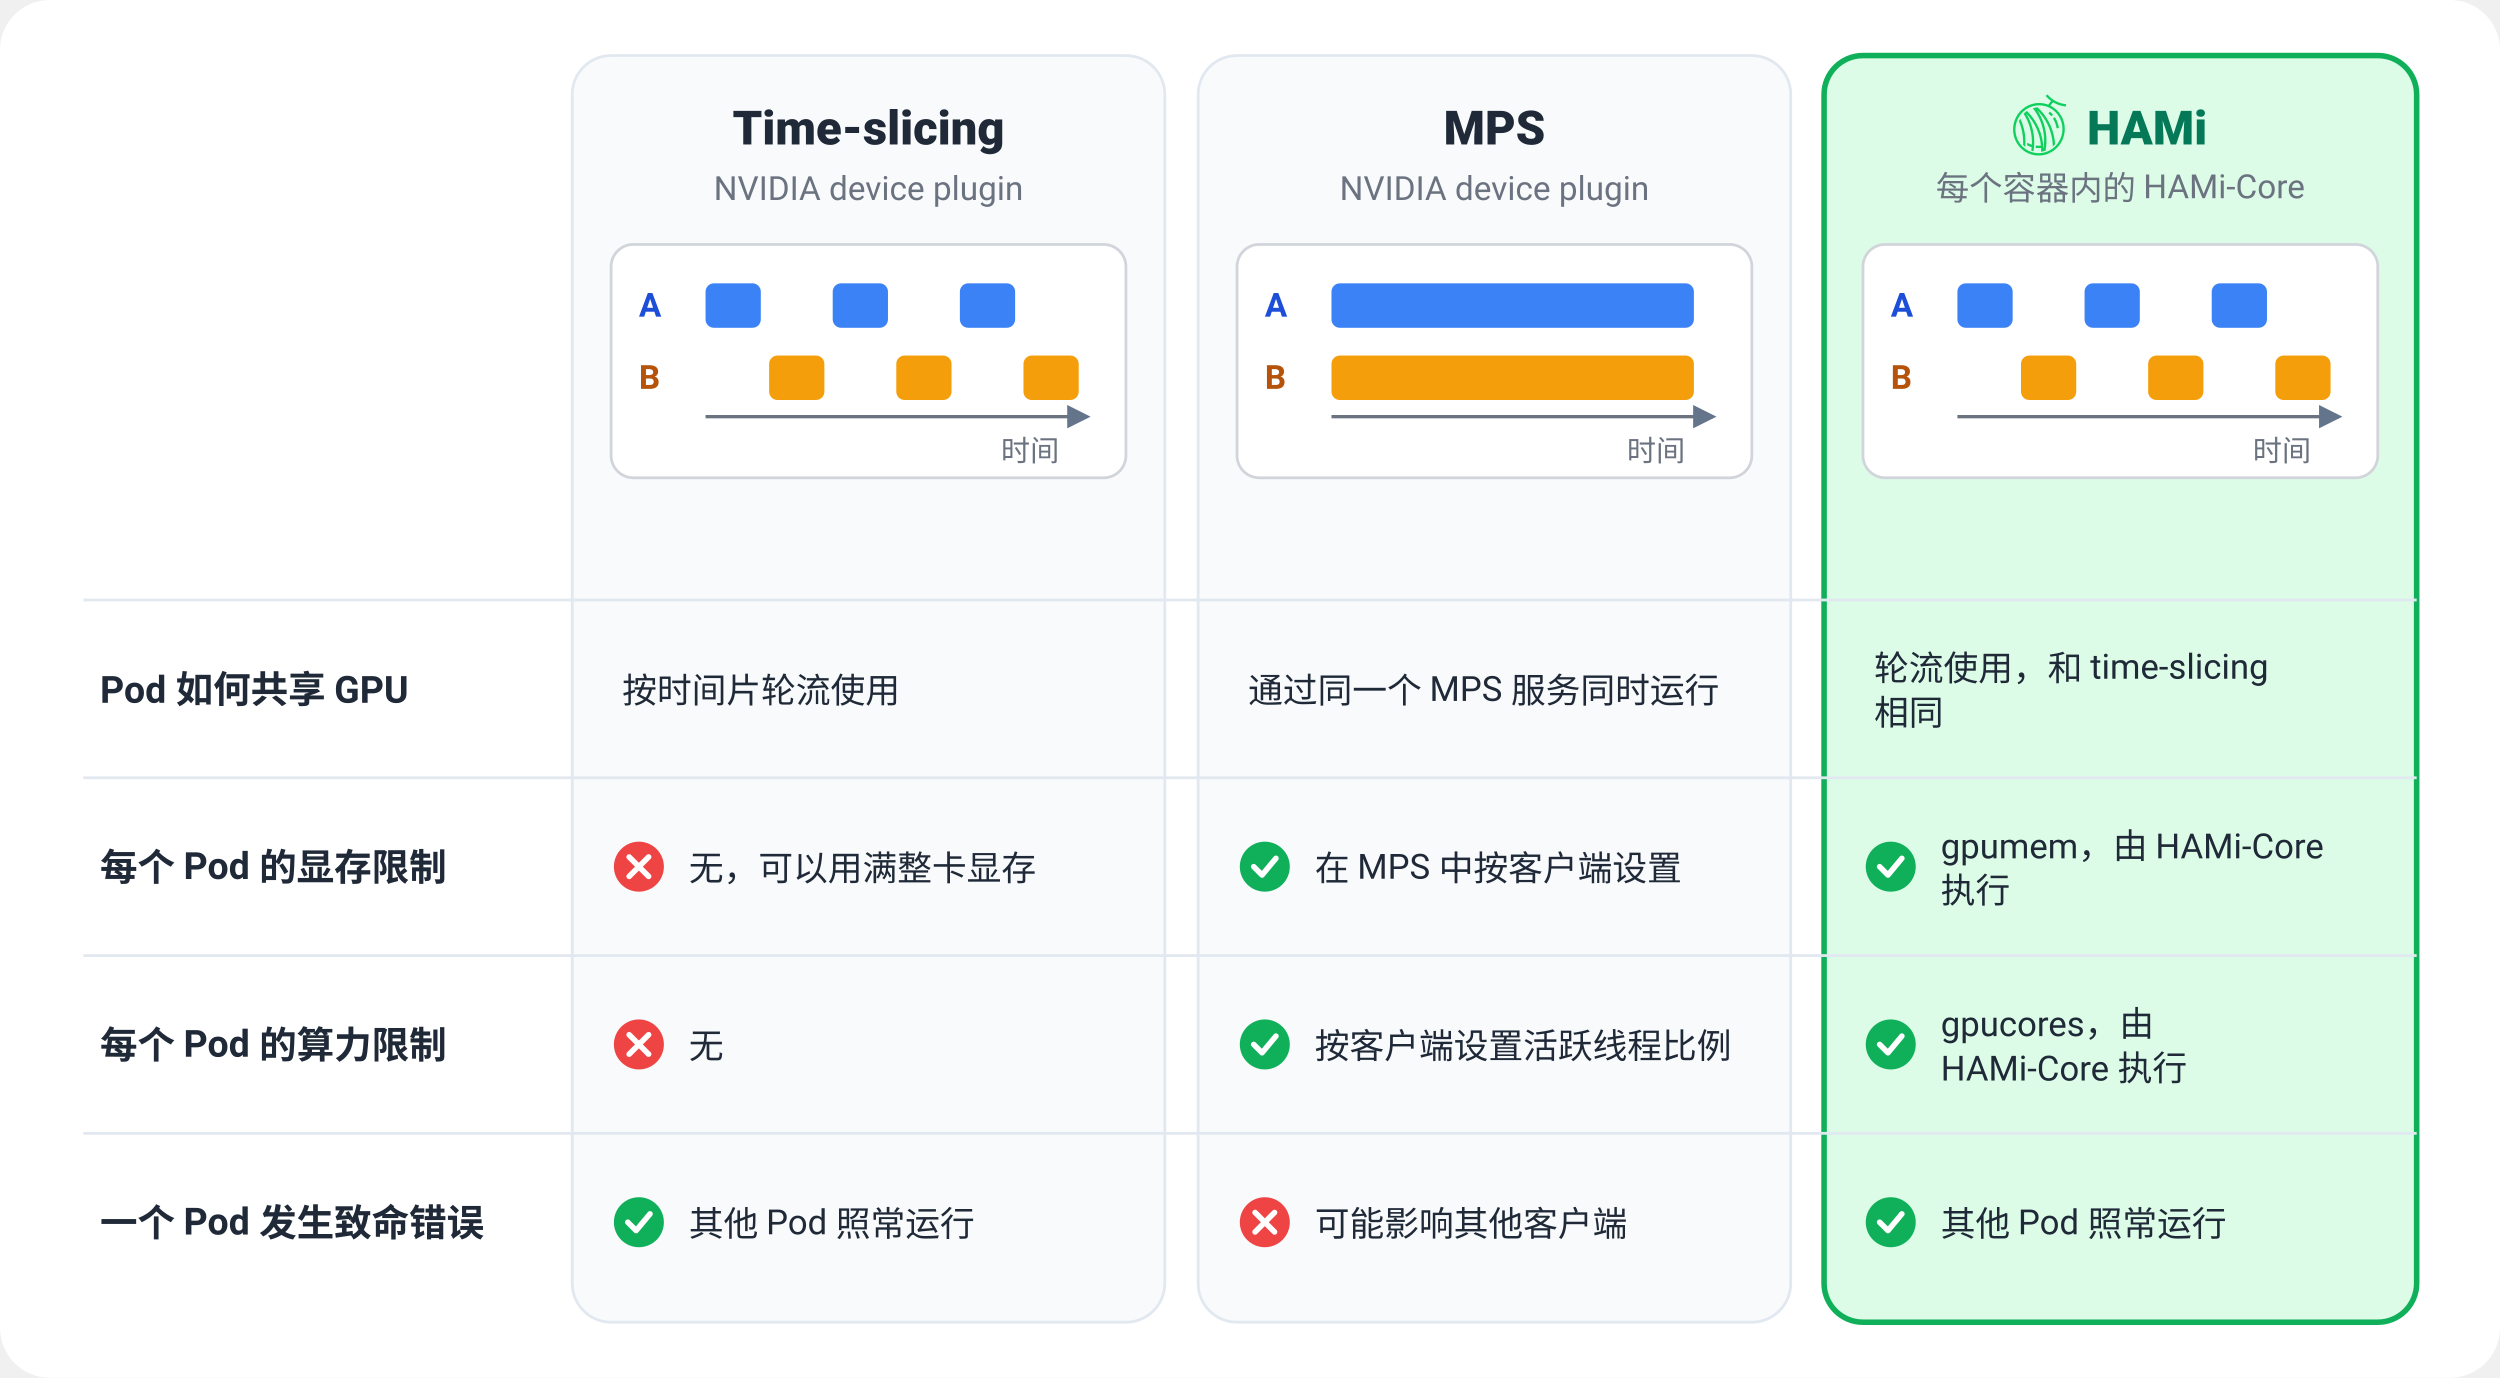
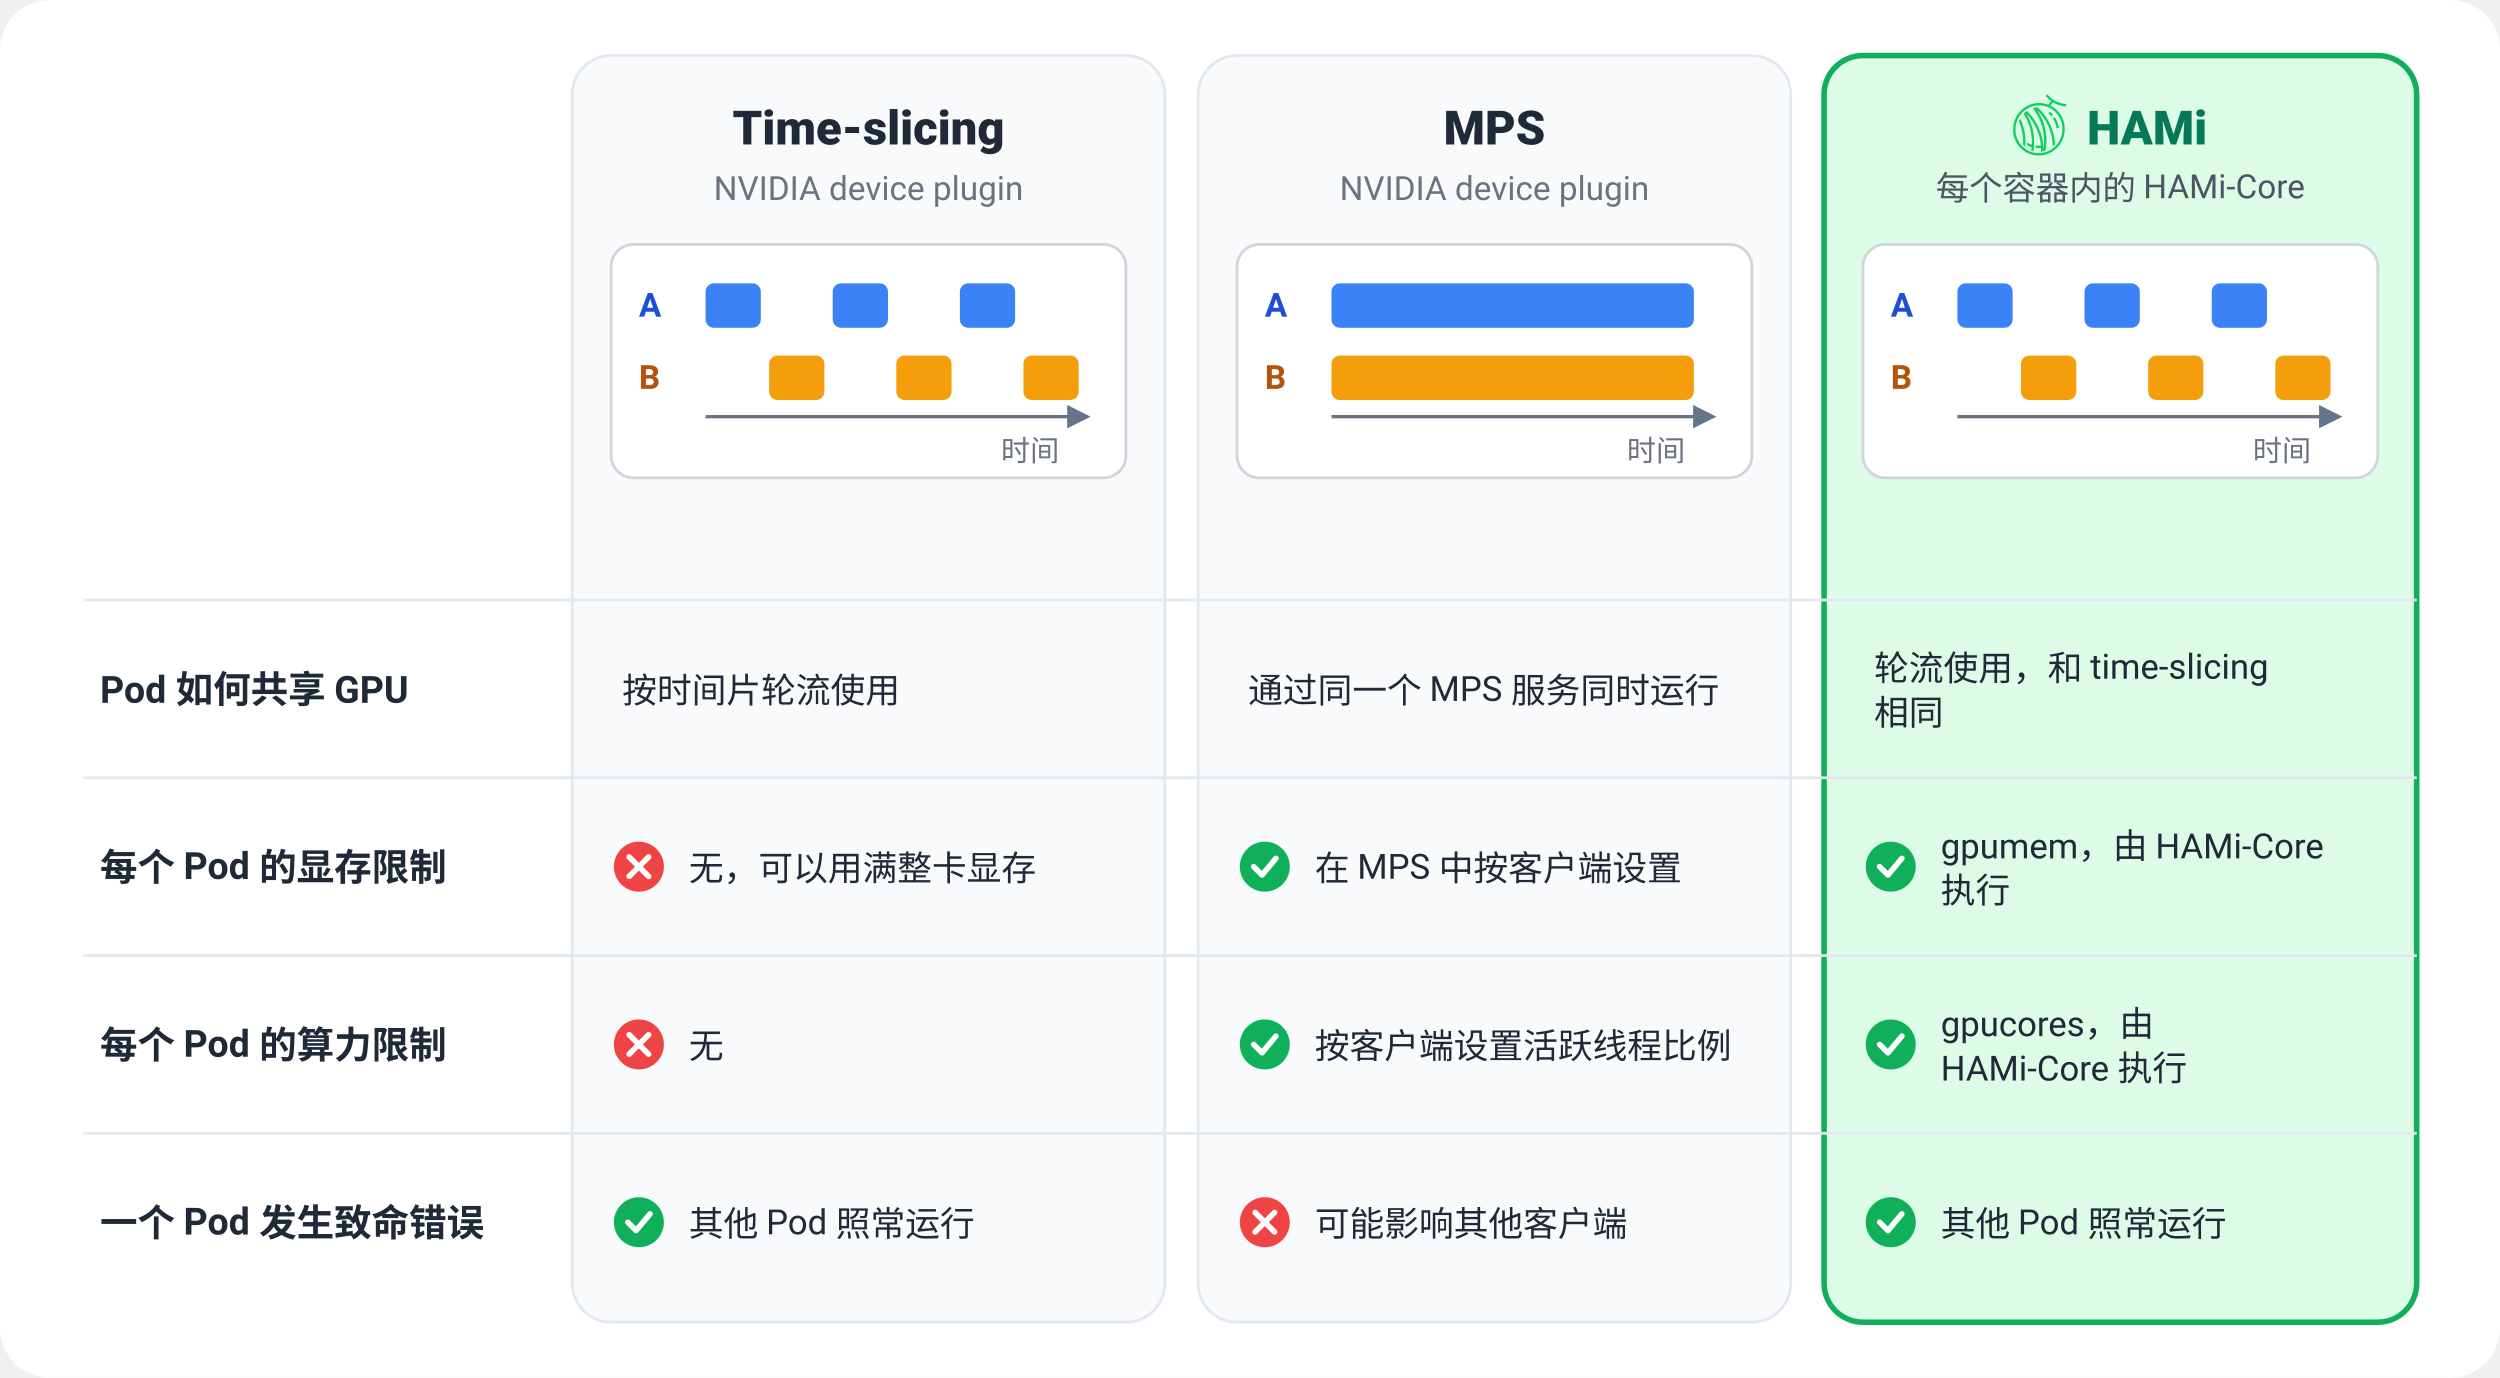
<svg xmlns="http://www.w3.org/2000/svg" viewBox="0 0 900 496" width="900" height="496" role="img">
  <defs>
    <pattern id="hatch" width="8" height="8" patternUnits="userSpaceOnUse" patternTransform="rotate(45)">
      <rect width="8" height="8" fill="#F3F4F6" />
      <line x1="0" y1="0" x2="0" y2="8" stroke="#D1D5DB" stroke-width="3" />
    </pattern>
    <marker id="arrow" viewBox="0 0 10 10" refX="8.5" refY="5" markerWidth="7" markerHeight="7" orient="auto-start-reverse">
      <path d="M0,0 L10,5 L0,10 z" fill="#64748B" />
    </marker>
    <marker id="arrowG" viewBox="0 0 10 10" refX="8.5" refY="5" markerWidth="7" markerHeight="7" orient="auto-start-reverse">
      <path d="M0,0 L10,5 L0,10 z" fill="#10B05A" />
    </marker>
    <marker id="arrowR" viewBox="0 0 10 10" refX="8.5" refY="5" markerWidth="7" markerHeight="7" orient="auto-start-reverse">
      <path d="M0,0 L10,5 L0,10 z" fill="#EF4444" />
    </marker>
    <filter id="shadow" x="-10%" y="-10%" width="120%" height="130%">
      <feDropShadow dx="0" dy="1.5" stdDeviation="2" flood-color="#0F172A" flood-opacity="0.10" />
    </filter>
  </defs>
  <rect x="0" y="0" width="900" height="496" rx="18" fill="#FFFFFF" />
  <rect x="206.0" y="20" width="213.333" height="456" rx="14" fill="#F8FAFC" stroke="#E2E8F0" stroke-width="1" />
  <text x="312.667" y="52" font-family="-apple-system, BlinkMacSystemFont, 'Segoe UI', Roboto, 'Helvetica Neue', Arial, 'PingFang SC', 'Hiragino Sans GB', 'Noto Sans CJK SC', 'Microsoft YaHei', sans-serif" font-size="17" font-weight="800" fill="#1F2937" text-anchor="middle">Time-slicing</text>
  <text x="312.667" y="72" font-family="-apple-system, BlinkMacSystemFont, 'Segoe UI', Roboto, 'Helvetica Neue', Arial, 'PingFang SC', 'Hiragino Sans GB', 'Noto Sans CJK SC', 'Microsoft YaHei', sans-serif" font-size="12" font-weight="400" fill="#6B7280" text-anchor="middle">NVIDIA device plugin</text>
  <rect x="220.0" y="88" width="185.333" height="84" rx="8" fill="#fff" stroke="#D1D5DB" stroke-width="1" />
  <text x="230.0" y="114" font-family="-apple-system, BlinkMacSystemFont, 'Segoe UI', Roboto, 'Helvetica Neue', Arial, 'PingFang SC', 'Hiragino Sans GB', 'Noto Sans CJK SC', 'Microsoft YaHei', sans-serif" font-size="12" font-weight="700" fill="#1D4ED8" text-anchor="start">A</text>
  <text x="230.0" y="140" font-family="-apple-system, BlinkMacSystemFont, 'Segoe UI', Roboto, 'Helvetica Neue', Arial, 'PingFang SC', 'Hiragino Sans GB', 'Noto Sans CJK SC', 'Microsoft YaHei', sans-serif" font-size="12" font-weight="700" fill="#B45309" text-anchor="start">B</text>
  <rect x="254.0" y="102" width="19.889" height="16" rx="3" fill="#3B82F6" />
  <rect x="276.889" y="128" width="19.889" height="16" rx="3" fill="#F59E0B" />
  <rect x="299.778" y="102" width="19.889" height="16" rx="3" fill="#3B82F6" />
  <rect x="322.667" y="128" width="19.889" height="16" rx="3" fill="#F59E0B" />
  <rect x="345.556" y="102" width="19.889" height="16" rx="3" fill="#3B82F6" />
  <rect x="368.444" y="128" width="19.889" height="16" rx="3" fill="#F59E0B" />
  <line x1="254.0" y1="150" x2="391.333" y2="150" stroke="#6B7280" stroke-width="1.2" marker-end="url(#arrow)" />
  <text x="381.333" y="166" font-family="-apple-system, BlinkMacSystemFont, 'Segoe UI', Roboto, 'Helvetica Neue', Arial, 'PingFang SC', 'Hiragino Sans GB', 'Noto Sans CJK SC', 'Microsoft YaHei', sans-serif" font-size="10.5" font-weight="400" fill="#6B7280" text-anchor="end">时间</text>
  <rect x="431.333" y="20" width="213.333" height="456" rx="14" fill="#F8FAFC" stroke="#E2E8F0" stroke-width="1" />
  <text x="538.0" y="52" font-family="-apple-system, BlinkMacSystemFont, 'Segoe UI', Roboto, 'Helvetica Neue', Arial, 'PingFang SC', 'Hiragino Sans GB', 'Noto Sans CJK SC', 'Microsoft YaHei', sans-serif" font-size="17" font-weight="800" fill="#1F2937" text-anchor="middle">MPS</text>
  <text x="538.0" y="72" font-family="-apple-system, BlinkMacSystemFont, 'Segoe UI', Roboto, 'Helvetica Neue', Arial, 'PingFang SC', 'Hiragino Sans GB', 'Noto Sans CJK SC', 'Microsoft YaHei', sans-serif" font-size="12" font-weight="400" fill="#6B7280" text-anchor="middle">NVIDIA device plugin</text>
  <rect x="445.333" y="88" width="185.333" height="84" rx="8" fill="#fff" stroke="#D1D5DB" stroke-width="1" />
  <text x="455.333" y="114" font-family="-apple-system, BlinkMacSystemFont, 'Segoe UI', Roboto, 'Helvetica Neue', Arial, 'PingFang SC', 'Hiragino Sans GB', 'Noto Sans CJK SC', 'Microsoft YaHei', sans-serif" font-size="12" font-weight="700" fill="#1D4ED8" text-anchor="start">A</text>
  <text x="455.333" y="140" font-family="-apple-system, BlinkMacSystemFont, 'Segoe UI', Roboto, 'Helvetica Neue', Arial, 'PingFang SC', 'Hiragino Sans GB', 'Noto Sans CJK SC', 'Microsoft YaHei', sans-serif" font-size="12" font-weight="700" fill="#B45309" text-anchor="start">B</text>
  <rect x="479.333" y="102" width="130.467" height="16" rx="3" fill="#3B82F6" />
  <rect x="479.333" y="128" width="130.467" height="16" rx="3" fill="#F59E0B" />
  <line x1="479.333" y1="150" x2="616.667" y2="150" stroke="#6B7280" stroke-width="1.2" marker-end="url(#arrow)" />
  <text x="606.667" y="166" font-family="-apple-system, BlinkMacSystemFont, 'Segoe UI', Roboto, 'Helvetica Neue', Arial, 'PingFang SC', 'Hiragino Sans GB', 'Noto Sans CJK SC', 'Microsoft YaHei', sans-serif" font-size="10.5" font-weight="400" fill="#6B7280" text-anchor="end">时间</text>
  <rect x="656.667" y="20" width="213.333" height="456" rx="14" fill="#DCFCE7" stroke="#10B05A" stroke-width="2" />
  <g transform="translate(723.3333 34) scale(0.04297)">
    <path d="M319.9 0C339.2 22.9 362.4 41.6 388.8 55.6C416 70 445.3 78.6 476 81.4L474.2 101.1C440.9 98.1 409 88.7 379.5 73.1C375.3 70.9 371.3 68.6 367.2 66.2C359 74.7 351.7 83.9 345.1 93.7C383.2 112.5 414.9 142.5 436.5 180.6C465.2 231.3 472.6 290.6 457.4 347.4C442.2 404.2 406.2 451.9 356.1 481.6C322.3 501.7 284.7 511.9 246.7 511.9C228.3 511.9 209.8 509.5 191.6 504.6C135.8 489.7 89.2 453.5 60.5 402.7C31.9 352 24.4 292.7 39.6 235.9C54.8 179 90.8 131.4 140.9 101.6C191.1 71.8 249.5 63.7 305.4 78.6C312.6 80.5 319.7 82.8 326.7 85.5C333.7 74.7 341.6 64.5 350.4 55C333.5 42.9 318.2 28.7 304.6 12.6L319.9 0ZM250.5 91.3C216 91.3 181.9 100.6 151.2 118.8C105.5 145.8 72.8 189.3 58.9 241.1C45 292.9 51.8 346.9 77.9 393.1C103.9 439.2 146.2 472 196.8 485.5C213.3 489.9 230 492.1 246.7 492.1C281.2 492.1 315.3 482.8 346 464.6C391.7 437.6 424.4 394.1 438.3 342.3C452.2 290.5 445.4 236.5 419.3 190.3C393.3 144.2 351 111.4 300.4 97.9C283.9 93.5 267.2 91.3 250.5 91.3ZM237.8 108C315.5 179.8 365.8 275.7 380.5 381.6C382 392.4 383.2 404.7 383.9 417.1C378 423.9 371.7 430.2 364.9 436.1C364.4 418.3 363 399.8 360.8 384.3C347.3 287.6 302.9 199.6 234.2 132C274.5 192.1 300 260.8 308.6 333.8C314.1 380 312.6 426.1 304.2 471.2C292.1 475.4 279.5 478.4 266.7 480C266.8 475.6 266.9 471.2 266.9 466.8C266.9 460.6 266.8 454.4 266.5 448.3C259.3 449 252.1 449.4 244.9 449.4C236.8 449.4 228.7 448.9 220.6 448C221.3 441.4 221.8 434.8 222.2 428.2C236.5 429.9 250.9 430 265.2 428.5C260.9 378.7 248.3 330.5 227.5 284.8C206.3 238.2 177.6 196.3 141.9 159.9C186.1 231.9 209.4 314.2 209.4 399.6C209.4 425.4 207.2 451.1 203 476.3C201.6 476 200.2 475.6 198.8 475.2C193.7 473.8 188.7 472.3 183.9 470.5C185.5 460.9 186.7 451.1 187.6 441.4C174.4 437.7 161.7 432.8 149.6 426.7C150 419.3 150.3 412 150.4 404.6C162.6 411.5 175.5 417 189.1 421.1C189.4 413.9 189.6 406.7 189.6 399.5C189.6 314.4 165.5 232.6 119.7 161.7C128.5 152.9 138.1 145.1 148.4 138.3C189.2 178.1 221.8 224.5 245.5 276.5C271.4 333.3 285.2 393.8 286.5 456.5C292.8 416.9 293.6 376.5 288.8 336.1C279.2 254.8 247.7 178.9 197.3 115.3C210.6 111.4 224.1 108.9 237.8 108ZM92.2 201.5C105.2 229.3 115.5 258.4 122.8 288.2C131.6 324.2 136 361.4 136 398.8C136 412.6 135.4 426.4 134.2 440.1C127.7 434.7 121.6 428.9 115.9 422.6C116.3 414.7 116.5 406.7 116.5 398.8C116.5 338.9 104.3 279.3 81.1 224.7C84.4 216.6 88.1 208.8 92.2 201.5ZM382 190.5C399.8 217.6 411.6 249.1 416 281.4L396.5 284C392.5 254.6 381.8 226 365.6 201.3L382 190.5ZM340.6 144C349.9 151.8 358.7 160.5 366.6 169.9L351.6 182.6C344.4 174.1 336.5 166.2 328 159.1L340.6 144Z" fill="#0FD05D" />
  </g>
  <text x="751.333" y="52" font-family="-apple-system, BlinkMacSystemFont, 'Segoe UI', Roboto, 'Helvetica Neue', Arial, 'PingFang SC', 'Hiragino Sans GB', 'Noto Sans CJK SC', 'Microsoft YaHei', sans-serif" font-size="17" font-weight="800" fill="#047857" text-anchor="start">HAMi</text>
-   <text x="763.333" y="72" font-family="-apple-system, BlinkMacSystemFont, 'Segoe UI', Roboto, 'Helvetica Neue', Arial, 'PingFang SC', 'Hiragino Sans GB', 'Noto Sans CJK SC', 'Microsoft YaHei', sans-serif" font-size="12" font-weight="400" fill="#6B7280" text-anchor="middle">每个容器内的 HAMi-Core</text>
+   <text x="763.333" y="72" font-family="-apple-system, BlinkMacSystemFont, 'Segoe UI', Roboto, 'Helvetica Neue', Arial, 'PingFang SC', 'Hiragino Sans GB', 'Noto Sans CJK SC', 'Microsoft YaHei', sans-serif" font-size="12" font-weight="400" fill="#4B5563" text-anchor="middle">每个容器内的 HAMi-Core</text>
  <rect x="670.667" y="88" width="185.333" height="84" rx="8" fill="#fff" stroke="#D1D5DB" stroke-width="1" />
  <text x="680.667" y="114" font-family="-apple-system, BlinkMacSystemFont, 'Segoe UI', Roboto, 'Helvetica Neue', Arial, 'PingFang SC', 'Hiragino Sans GB', 'Noto Sans CJK SC', 'Microsoft YaHei', sans-serif" font-size="12" font-weight="700" fill="#1D4ED8" text-anchor="start">A</text>
  <text x="680.667" y="140" font-family="-apple-system, BlinkMacSystemFont, 'Segoe UI', Roboto, 'Helvetica Neue', Arial, 'PingFang SC', 'Hiragino Sans GB', 'Noto Sans CJK SC', 'Microsoft YaHei', sans-serif" font-size="12" font-weight="700" fill="#B45309" text-anchor="start">B</text>
  <rect x="704.667" y="102" width="19.889" height="16" rx="3" fill="#3B82F6" />
  <rect x="727.556" y="128" width="19.889" height="16" rx="3" fill="#F59E0B" />
  <rect x="750.444" y="102" width="19.889" height="16" rx="3" fill="#3B82F6" />
  <rect x="773.333" y="128" width="19.889" height="16" rx="3" fill="#F59E0B" />
  <rect x="796.222" y="102" width="19.889" height="16" rx="3" fill="#3B82F6" />
  <rect x="819.111" y="128" width="19.889" height="16" rx="3" fill="#F59E0B" />
  <line x1="704.667" y1="150" x2="842" y2="150" stroke="#6B7280" stroke-width="1.2" marker-end="url(#arrow)" />
  <text x="832" y="166" font-family="-apple-system, BlinkMacSystemFont, 'Segoe UI', Roboto, 'Helvetica Neue', Arial, 'PingFang SC', 'Hiragino Sans GB', 'Noto Sans CJK SC', 'Microsoft YaHei', sans-serif" font-size="10.5" font-weight="400" fill="#6B7280" text-anchor="end">时间</text>
  <line x1="30" y1="216" x2="870" y2="216" stroke="#E2E8F0" stroke-width="1" />
  <text x="36" y="253.0" font-family="-apple-system, BlinkMacSystemFont, 'Segoe UI', Roboto, 'Helvetica Neue', Arial, 'PingFang SC', 'Hiragino Sans GB', 'Noto Sans CJK SC', 'Microsoft YaHei', sans-serif" font-size="13.5" font-weight="700" fill="#1F2937" text-anchor="start">Pod 如何共享 GPU</text>
  <text x="224.0" y="253.0" font-family="-apple-system, BlinkMacSystemFont, 'Segoe UI', Roboto, 'Helvetica Neue', Arial, 'PingFang SC', 'Hiragino Sans GB', 'Noto Sans CJK SC', 'Microsoft YaHei', sans-serif" font-size="12.5" font-weight="400" fill="#1F2937" text-anchor="start">按时间片轮流使用</text>
  <text x="449.333" y="253.0" font-family="-apple-system, BlinkMacSystemFont, 'Segoe UI', Roboto, 'Helvetica Neue', Arial, 'PingFang SC', 'Hiragino Sans GB', 'Noto Sans CJK SC', 'Microsoft YaHei', sans-serif" font-size="12.5" font-weight="400" fill="#1F2937" text-anchor="start">通过同一个 MPS 服务同时运行</text>
  <text x="674.667" y="245.0" font-family="-apple-system, BlinkMacSystemFont, 'Segoe UI', Roboto, 'Helvetica Neue', Arial, 'PingFang SC', 'Hiragino Sans GB', 'Noto Sans CJK SC', 'Microsoft YaHei', sans-serif" font-size="12.5" font-weight="400" fill="#1F2937" text-anchor="start">轮流使用，和 time-slicing</text>
  <text x="674.667" y="261.0" font-family="-apple-system, BlinkMacSystemFont, 'Segoe UI', Roboto, 'Helvetica Neue', Arial, 'PingFang SC', 'Hiragino Sans GB', 'Noto Sans CJK SC', 'Microsoft YaHei', sans-serif" font-size="12.5" font-weight="400" fill="#1F2937" text-anchor="start">相同</text>
  <line x1="30" y1="280" x2="870" y2="280" stroke="#E2E8F0" stroke-width="1" />
  <text x="36" y="317.0" font-family="-apple-system, BlinkMacSystemFont, 'Segoe UI', Roboto, 'Helvetica Neue', Arial, 'PingFang SC', 'Hiragino Sans GB', 'Noto Sans CJK SC', 'Microsoft YaHei', sans-serif" font-size="13.5" font-weight="700" fill="#1F2937" text-anchor="start">每个 Pod 的显存限制</text>
  <circle cx="230.0" cy="312.0" r="9" fill="#EF4444" />
  <path d="M226.5 308.5 l7 7 M233.5 308.5 l-7 7" stroke="#fff" stroke-width="2" stroke-linecap="round" />
  <text x="248.0" y="317.0" font-family="-apple-system, BlinkMacSystemFont, 'Segoe UI', Roboto, 'Helvetica Neue', Arial, 'PingFang SC', 'Hiragino Sans GB', 'Noto Sans CJK SC', 'Microsoft YaHei', sans-serif" font-size="12.5" font-weight="400" fill="#1F2937" text-anchor="start">无，可以用满整卡显存</text>
  <circle cx="455.333" cy="312.0" r="9" fill="#10B05A" />
  <path d="M451.333 312.0 l3 3 l5 -6" fill="none" stroke="#fff" stroke-width="2" stroke-linecap="round" stroke-linejoin="round" />
  <text x="473.333" y="317.0" font-family="-apple-system, BlinkMacSystemFont, 'Segoe UI', Roboto, 'Helvetica Neue', Arial, 'PingFang SC', 'Hiragino Sans GB', 'Noto Sans CJK SC', 'Microsoft YaHei', sans-serif" font-size="12.5" font-weight="400" fill="#1F2937" text-anchor="start">在 MPS 中按客户端设置</text>
  <circle cx="680.667" cy="312.0" r="9" fill="#10B05A" />
  <path d="M676.667 312.0 l3 3 l5 -6" fill="none" stroke="#fff" stroke-width="2" stroke-linecap="round" stroke-linejoin="round" />
  <text x="698.667" y="309.0" font-family="-apple-system, BlinkMacSystemFont, 'Segoe UI', Roboto, 'Helvetica Neue', Arial, 'PingFang SC', 'Hiragino Sans GB', 'Noto Sans CJK SC', 'Microsoft YaHei', sans-serif" font-size="12.5" font-weight="400" fill="#1F2937" text-anchor="start">gpumem，由 HAMi-Core</text>
  <text x="698.667" y="325.0" font-family="-apple-system, BlinkMacSystemFont, 'Segoe UI', Roboto, 'Helvetica Neue', Arial, 'PingFang SC', 'Hiragino Sans GB', 'Noto Sans CJK SC', 'Microsoft YaHei', sans-serif" font-size="12.5" font-weight="400" fill="#1F2937" text-anchor="start">执行</text>
  <line x1="30" y1="344" x2="870" y2="344" stroke="#E2E8F0" stroke-width="1" />
  <text x="36" y="381.0" font-family="-apple-system, BlinkMacSystemFont, 'Segoe UI', Roboto, 'Helvetica Neue', Arial, 'PingFang SC', 'Hiragino Sans GB', 'Noto Sans CJK SC', 'Microsoft YaHei', sans-serif" font-size="13.5" font-weight="700" fill="#1F2937" text-anchor="start">每个 Pod 的算力限制</text>
  <circle cx="230.0" cy="376.0" r="9" fill="#EF4444" />
  <path d="M226.5 372.5 l7 7 M233.5 372.5 l-7 7" stroke="#fff" stroke-width="2" stroke-linecap="round" />
  <text x="248.0" y="381.0" font-family="-apple-system, BlinkMacSystemFont, 'Segoe UI', Roboto, 'Helvetica Neue', Arial, 'PingFang SC', 'Hiragino Sans GB', 'Noto Sans CJK SC', 'Microsoft YaHei', sans-serif" font-size="12.5" font-weight="400" fill="#1F2937" text-anchor="start">无</text>
  <circle cx="455.333" cy="376.0" r="9" fill="#10B05A" />
  <path d="M451.333 376.0 l3 3 l5 -6" fill="none" stroke="#fff" stroke-width="2" stroke-linecap="round" stroke-linejoin="round" />
  <text x="473.333" y="381.0" font-family="-apple-system, BlinkMacSystemFont, 'Segoe UI', Roboto, 'Helvetica Neue', Arial, 'PingFang SC', 'Hiragino Sans GB', 'Noto Sans CJK SC', 'Microsoft YaHei', sans-serif" font-size="12.5" font-weight="400" fill="#1F2937" text-anchor="start">按客户端设置活跃线程比例</text>
  <circle cx="680.667" cy="376.0" r="9" fill="#10B05A" />
  <path d="M676.667 376.0 l3 3 l5 -6" fill="none" stroke="#fff" stroke-width="2" stroke-linecap="round" stroke-linejoin="round" />
  <text x="698.667" y="373.0" font-family="-apple-system, BlinkMacSystemFont, 'Segoe UI', Roboto, 'Helvetica Neue', Arial, 'PingFang SC', 'Hiragino Sans GB', 'Noto Sans CJK SC', 'Microsoft YaHei', sans-serif" font-size="12.5" font-weight="400" fill="#1F2937" text-anchor="start">gpucores，由</text>
  <text x="698.667" y="389.0" font-family="-apple-system, BlinkMacSystemFont, 'Segoe UI', Roboto, 'Helvetica Neue', Arial, 'PingFang SC', 'Hiragino Sans GB', 'Noto Sans CJK SC', 'Microsoft YaHei', sans-serif" font-size="12.5" font-weight="400" fill="#1F2937" text-anchor="start">HAMi-Core 执行</text>
  <line x1="30" y1="408" x2="870" y2="408" stroke="#E2E8F0" stroke-width="1" />
  <text x="36" y="445.0" font-family="-apple-system, BlinkMacSystemFont, 'Segoe UI', Roboto, 'Helvetica Neue', Arial, 'PingFang SC', 'Hiragino Sans GB', 'Noto Sans CJK SC', 'Microsoft YaHei', sans-serif" font-size="13.5" font-weight="700" fill="#1F2937" text-anchor="start">一个 Pod 发生致命错误</text>
  <circle cx="230.0" cy="440.0" r="9" fill="#10B05A" />
  <path d="M226.0 440.0 l3 3 l5 -6" fill="none" stroke="#fff" stroke-width="2" stroke-linecap="round" stroke-linejoin="round" />
  <text x="248.0" y="445.0" font-family="-apple-system, BlinkMacSystemFont, 'Segoe UI', Roboto, 'Helvetica Neue', Arial, 'PingFang SC', 'Hiragino Sans GB', 'Noto Sans CJK SC', 'Microsoft YaHei', sans-serif" font-size="12.5" font-weight="400" fill="#1F2937" text-anchor="start">其他 Pod 照常运行</text>
  <circle cx="455.333" cy="440.0" r="9" fill="#EF4444" />
  <path d="M451.833 436.5 l7 7 M458.833 436.5 l-7 7" stroke="#fff" stroke-width="2" stroke-linecap="round" />
  <text x="473.333" y="445.0" font-family="-apple-system, BlinkMacSystemFont, 'Segoe UI', Roboto, 'Helvetica Neue', Arial, 'PingFang SC', 'Hiragino Sans GB', 'Noto Sans CJK SC', 'Microsoft YaHei', sans-serif" font-size="12.5" font-weight="400" fill="#1F2937" text-anchor="start">可能影响其他客户端</text>
  <circle cx="680.667" cy="440.0" r="9" fill="#10B05A" />
  <path d="M676.667 440.0 l3 3 l5 -6" fill="none" stroke="#fff" stroke-width="2" stroke-linecap="round" stroke-linejoin="round" />
  <text x="698.667" y="445.0" font-family="-apple-system, BlinkMacSystemFont, 'Segoe UI', Roboto, 'Helvetica Neue', Arial, 'PingFang SC', 'Hiragino Sans GB', 'Noto Sans CJK SC', 'Microsoft YaHei', sans-serif" font-size="12.5" font-weight="400" fill="#1F2937" text-anchor="start">其他 Pod 照常运行</text>
</svg>
